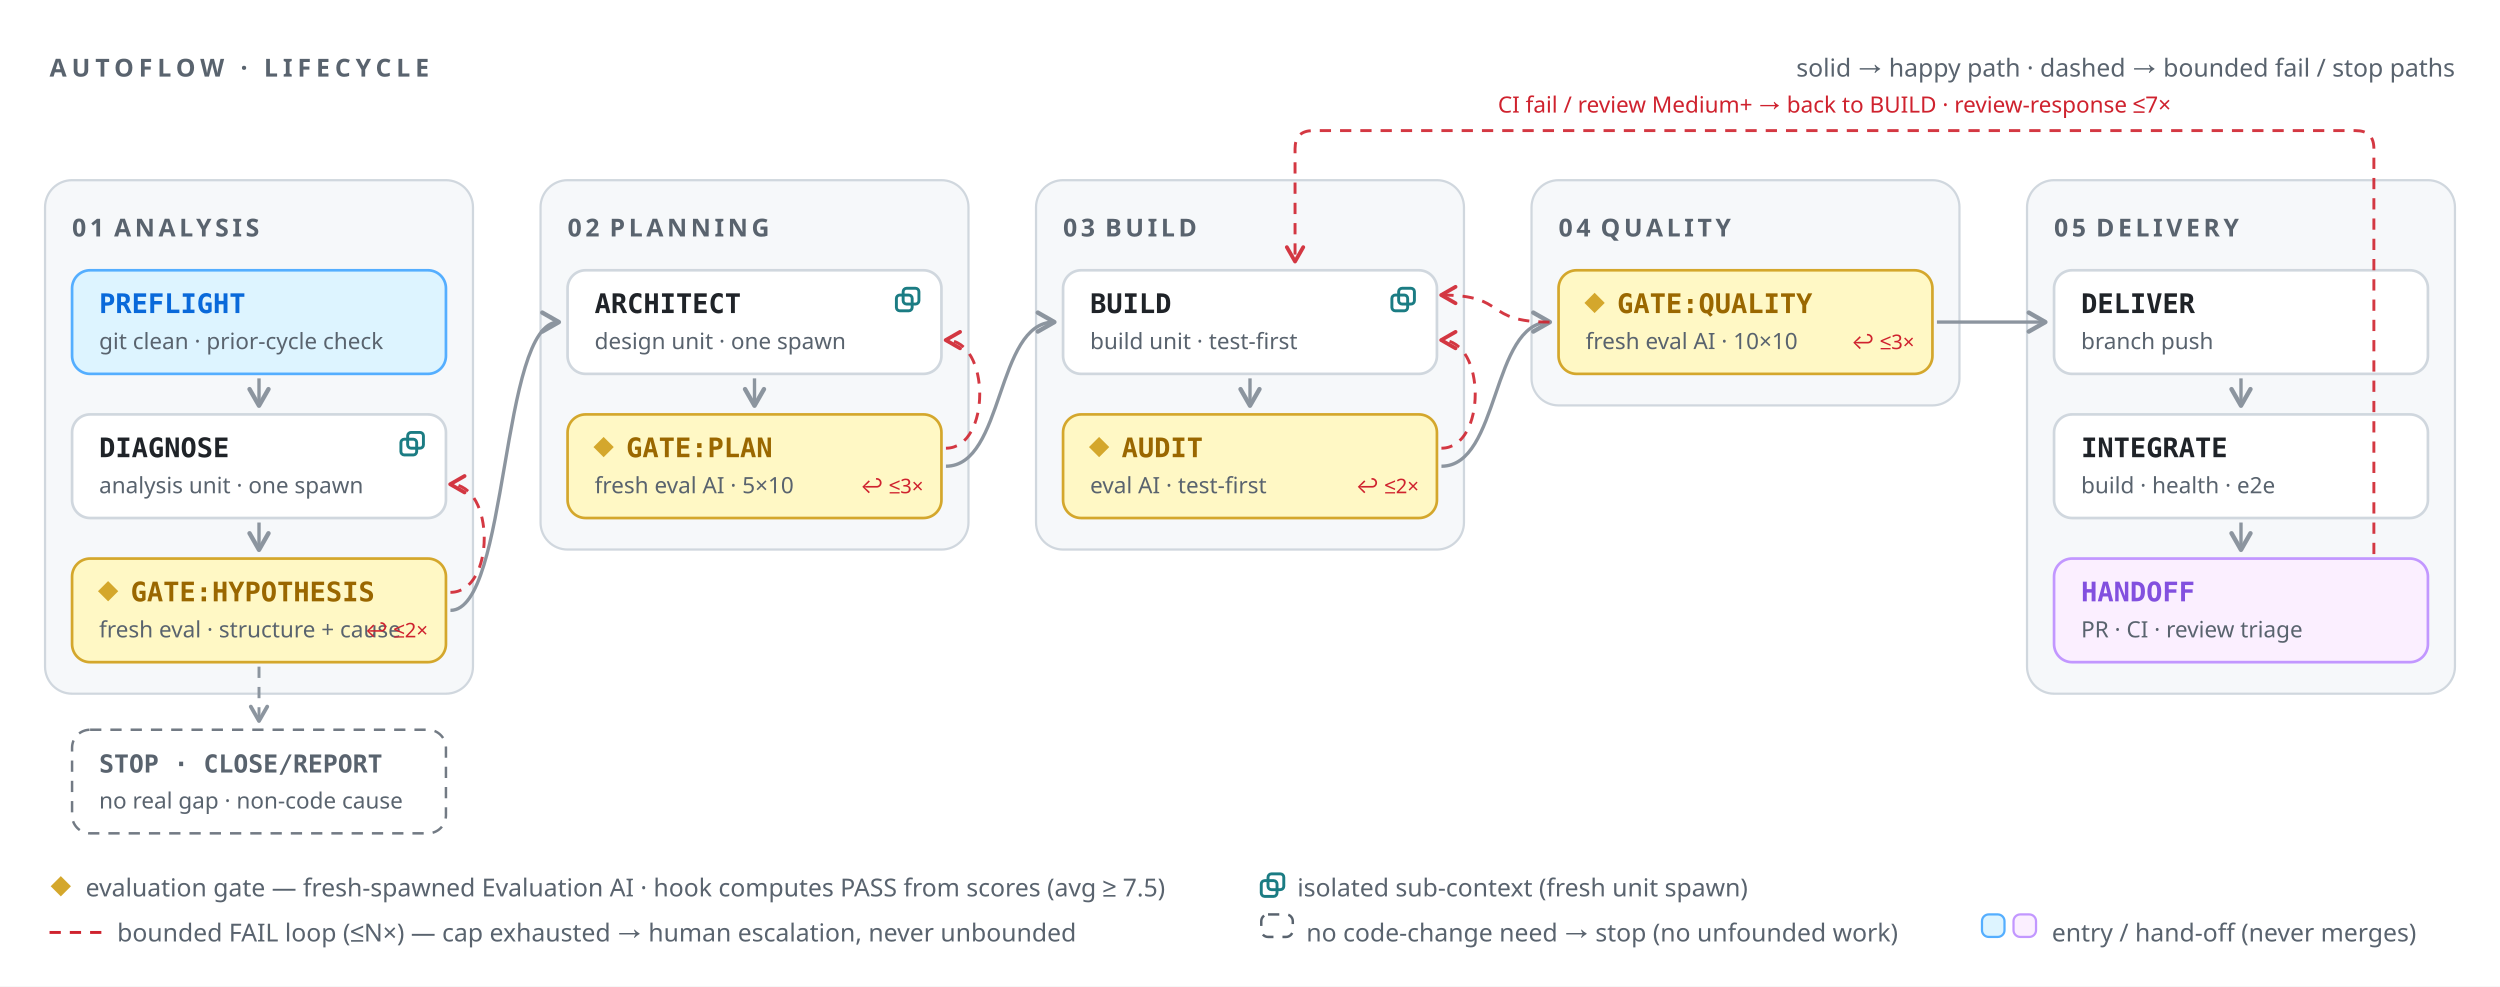
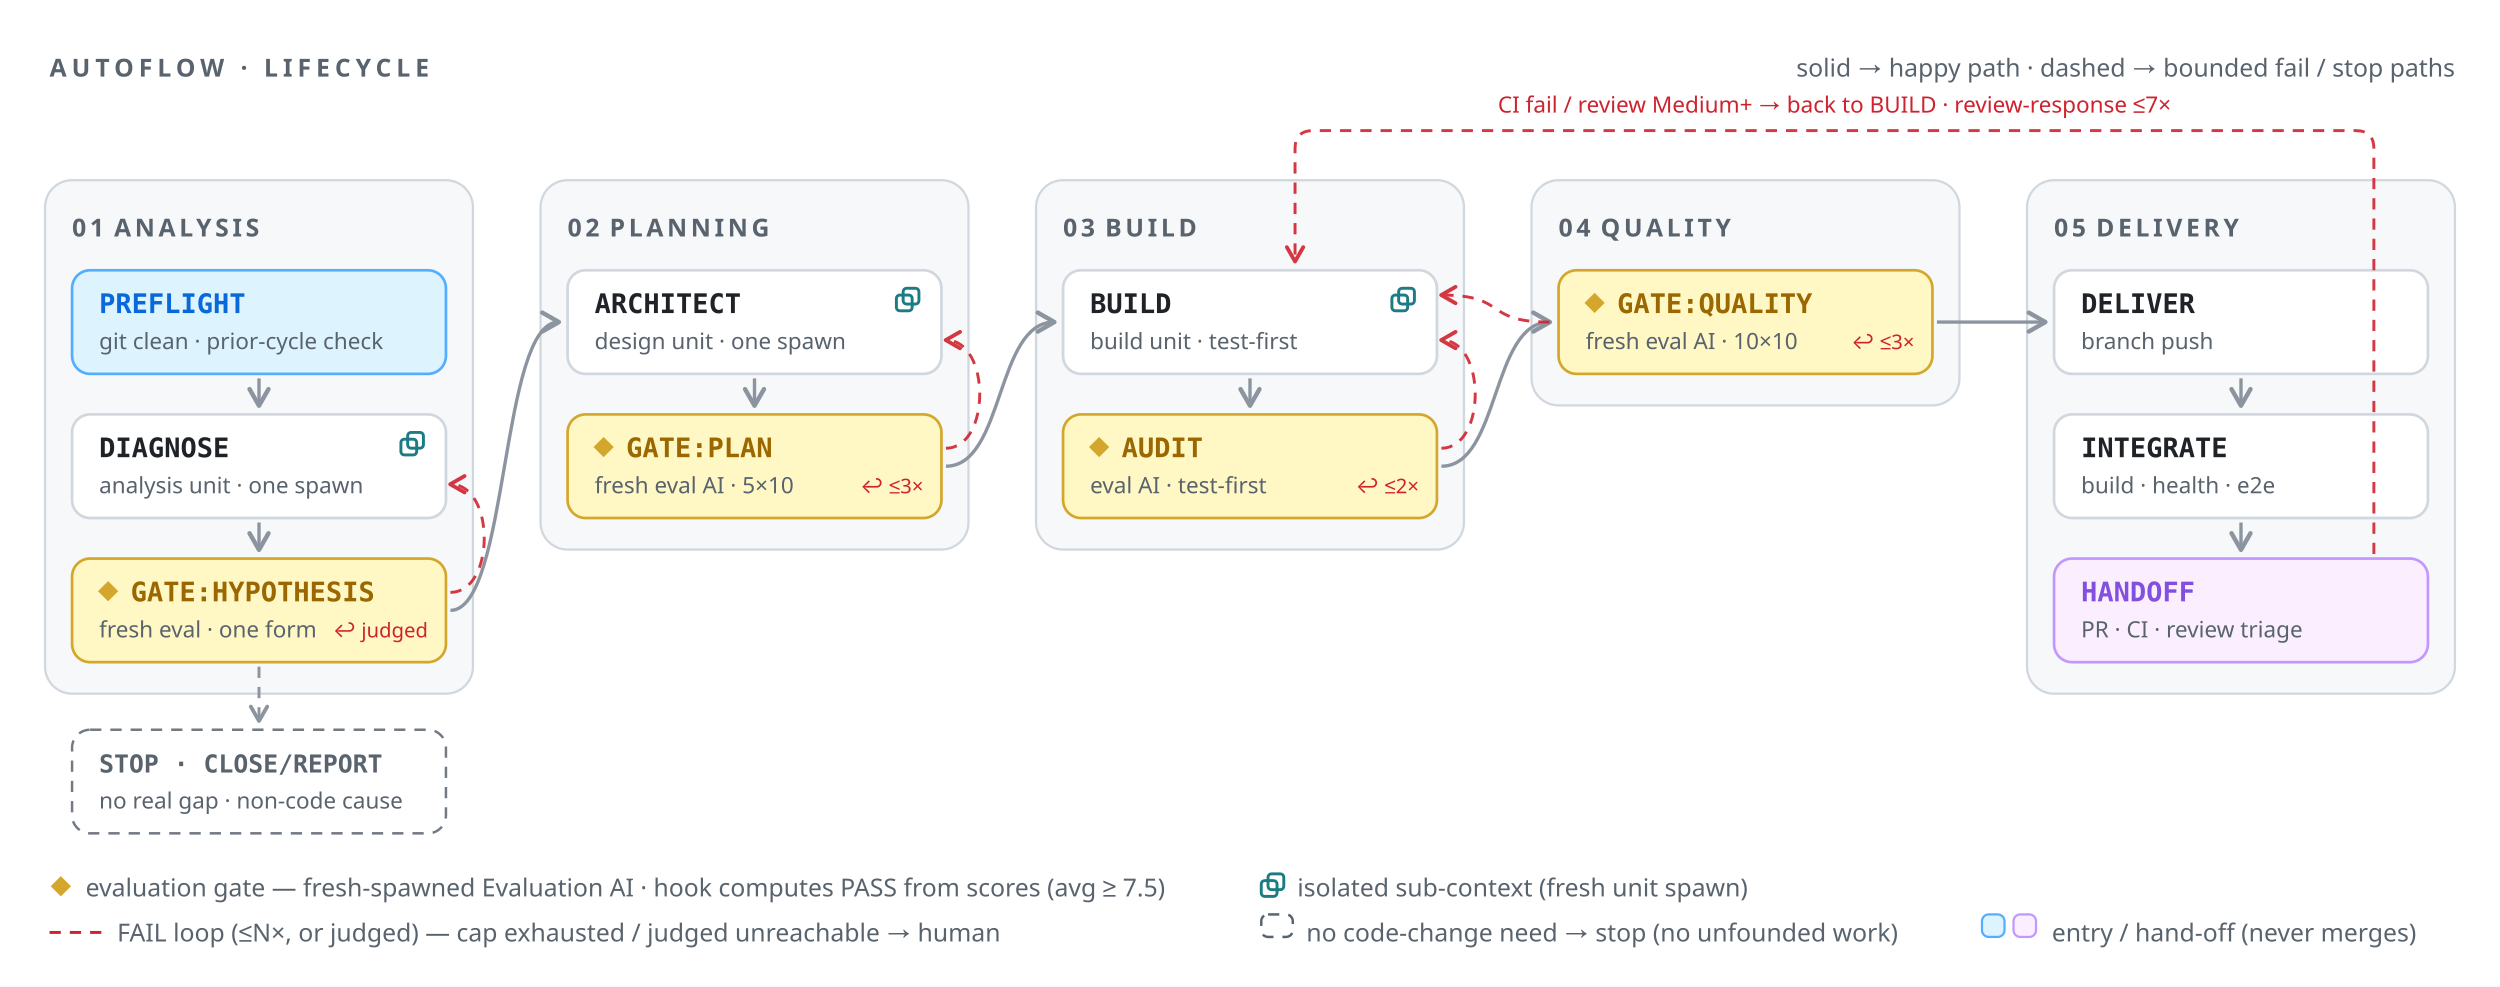
<svg xmlns="http://www.w3.org/2000/svg" width="1110" height="438" viewBox="0 0 1110 438" role="img" aria-label="AutoFlow lifecycle with bounded fail loops and isolated sub-contexts">
  <defs>
    <marker id="arr" viewBox="0 0 8 8" refX="6.5" refY="4" markerWidth="7" markerHeight="7" orient="auto">
      <path d="M1,0.8 L6.6,4 L1,7.2" fill="none" stroke="#8c959f" stroke-width="1.5" stroke-linecap="round" stroke-linejoin="round" />
    </marker>
    <marker id="arrf" viewBox="0 0 8 8" refX="6.5" refY="4" markerWidth="7" markerHeight="7" orient="auto">
      <path d="M1,0.8 L6.6,4 L1,7.2" fill="none" stroke="#cf222e" stroke-width="1.5" stroke-linecap="round" stroke-linejoin="round" />
    </marker>
  </defs>
  <rect width="1110" height="438" fill="#ffffff" />
  <text x="22" y="34" font-family="-apple-system,BlinkMacSystemFont,'Segoe UI','Noto Sans',Helvetica,Arial,sans-serif" font-size="11" font-weight="700" letter-spacing="2.2" fill="#59636e">AUTOFLOW · LIFECYCLE</text>
  <text x="1090" y="34" text-anchor="end" font-family="-apple-system,BlinkMacSystemFont,'Segoe UI','Noto Sans',Helvetica,Arial,sans-serif" font-size="11" fill="#59636e">solid → happy path · dashed → bounded fail / stop paths</text>
  <rect x="20" y="80" width="190" height="228" rx="12" fill="#f6f8fa" stroke="#d0d7de" />
  <text x="32" y="105" font-family="-apple-system,BlinkMacSystemFont,'Segoe UI','Noto Sans',Helvetica,Arial,sans-serif" font-size="11" font-weight="700" letter-spacing="1.6" fill="#59636e">
    <tspan opacity="0.55">01</tspan>  ANALYSIS</text>
  <rect x="32" y="120" width="166" height="46" rx="8" fill="#ddf4ff" stroke="#54aeff" stroke-width="1.2" />
  <text x="44" y="139" font-family="ui-monospace,'SF Mono','Cascadia Mono','Roboto Mono',Menlo,monospace" font-size="12" font-weight="600" fill="#0969da">PREFLIGHT</text>
  <text x="44" y="155" font-family="-apple-system,BlinkMacSystemFont,'Segoe UI','Noto Sans',Helvetica,Arial,sans-serif" font-size="10" fill="#59636e">git clean · prior-cycle check</text>
  <line x1="115.0" y1="168" x2="115.0" y2="180" stroke="#8c959f" stroke-width="1.5" marker-end="url(#arr)" />
  <rect x="32" y="184" width="166" height="46" rx="8" fill="#ffffff" stroke="#d0d7de" stroke-width="1.2" />
  <text x="44" y="203" font-family="ui-monospace,'SF Mono','Cascadia Mono','Roboto Mono',Menlo,monospace" font-size="12" font-weight="600" fill="#1f2328">DIAGNOSE</text>
  <text x="44" y="219" font-family="-apple-system,BlinkMacSystemFont,'Segoe UI','Noto Sans',Helvetica,Arial,sans-serif" font-size="10" fill="#59636e">analysis unit · one spawn</text>
  <g stroke="#1b7c83" fill="none" stroke-width="1.3">
    <rect x="178" y="195" width="7" height="7" rx="1.5" />
    <rect x="181" y="192" width="7" height="7" rx="1.5" />
  </g>
  <line x1="115.0" y1="232" x2="115.0" y2="244" stroke="#8c959f" stroke-width="1.5" marker-end="url(#arr)" />
  <rect x="32" y="248" width="166" height="46" rx="8" fill="#fff8c5" stroke="#d4a72c" stroke-width="1.2" />
  <path d="M48,258 l4.5,4.5 l-4.5,4.5 l-4.5,-4.5 Z" fill="#d4a72c" />
  <text x="58" y="267" font-family="ui-monospace,'SF Mono','Cascadia Mono','Roboto Mono',Menlo,monospace" font-size="12" font-weight="600" fill="#9a6700">GATE:HYPOTHESIS</text>
-   <text x="44" y="283" font-family="-apple-system,BlinkMacSystemFont,'Segoe UI','Noto Sans',Helvetica,Arial,sans-serif" font-size="10" fill="#59636e">fresh eval · structure + cause</text>
-   <text x="190" y="283" text-anchor="end" font-family="-apple-system,BlinkMacSystemFont,'Segoe UI','Noto Sans',Helvetica,Arial,sans-serif" font-size="9" fill="#cf222e">↩ ≤2×</text>
+   <text x="44" y="283" font-family="-apple-system,BlinkMacSystemFont,'Segoe UI','Noto Sans',Helvetica,Arial,sans-serif" font-size="10" fill="#59636e">fresh eval · one form</text>
+   <text x="190" y="283" text-anchor="end" font-family="-apple-system,BlinkMacSystemFont,'Segoe UI','Noto Sans',Helvetica,Arial,sans-serif" font-size="9" fill="#cf222e">↩ judged</text>
  <rect x="240" y="80" width="190" height="164" rx="12" fill="#f6f8fa" stroke="#d0d7de" />
  <text x="252" y="105" font-family="-apple-system,BlinkMacSystemFont,'Segoe UI','Noto Sans',Helvetica,Arial,sans-serif" font-size="11" font-weight="700" letter-spacing="1.6" fill="#59636e">
    <tspan opacity="0.55">02</tspan>  PLANNING</text>
  <rect x="252" y="120" width="166" height="46" rx="8" fill="#ffffff" stroke="#d0d7de" stroke-width="1.2" />
  <text x="264" y="139" font-family="ui-monospace,'SF Mono','Cascadia Mono','Roboto Mono',Menlo,monospace" font-size="12" font-weight="600" fill="#1f2328">ARCHITECT</text>
  <text x="264" y="155" font-family="-apple-system,BlinkMacSystemFont,'Segoe UI','Noto Sans',Helvetica,Arial,sans-serif" font-size="10" fill="#59636e">design unit · one spawn</text>
  <g stroke="#1b7c83" fill="none" stroke-width="1.3">
    <rect x="398" y="131" width="7" height="7" rx="1.5" />
    <rect x="401" y="128" width="7" height="7" rx="1.5" />
  </g>
  <line x1="335.0" y1="168" x2="335.0" y2="180" stroke="#8c959f" stroke-width="1.5" marker-end="url(#arr)" />
  <rect x="252" y="184" width="166" height="46" rx="8" fill="#fff8c5" stroke="#d4a72c" stroke-width="1.2" />
  <path d="M268,194 l4.5,4.5 l-4.5,4.5 l-4.5,-4.5 Z" fill="#d4a72c" />
  <text x="278" y="203" font-family="ui-monospace,'SF Mono','Cascadia Mono','Roboto Mono',Menlo,monospace" font-size="12" font-weight="600" fill="#9a6700">GATE:PLAN</text>
  <text x="264" y="219" font-family="-apple-system,BlinkMacSystemFont,'Segoe UI','Noto Sans',Helvetica,Arial,sans-serif" font-size="10" fill="#59636e">fresh eval AI · 5×10</text>
  <text x="410" y="219" text-anchor="end" font-family="-apple-system,BlinkMacSystemFont,'Segoe UI','Noto Sans',Helvetica,Arial,sans-serif" font-size="9" fill="#cf222e">↩ ≤3×</text>
  <rect x="460" y="80" width="190" height="164" rx="12" fill="#f6f8fa" stroke="#d0d7de" />
  <text x="472" y="105" font-family="-apple-system,BlinkMacSystemFont,'Segoe UI','Noto Sans',Helvetica,Arial,sans-serif" font-size="11" font-weight="700" letter-spacing="1.6" fill="#59636e">
    <tspan opacity="0.55">03</tspan>  BUILD</text>
  <rect x="472" y="120" width="166" height="46" rx="8" fill="#ffffff" stroke="#d0d7de" stroke-width="1.2" />
  <text x="484" y="139" font-family="ui-monospace,'SF Mono','Cascadia Mono','Roboto Mono',Menlo,monospace" font-size="12" font-weight="600" fill="#1f2328">BUILD</text>
  <text x="484" y="155" font-family="-apple-system,BlinkMacSystemFont,'Segoe UI','Noto Sans',Helvetica,Arial,sans-serif" font-size="10" fill="#59636e">build unit · test-first</text>
  <g stroke="#1b7c83" fill="none" stroke-width="1.3">
    <rect x="618" y="131" width="7" height="7" rx="1.5" />
    <rect x="621" y="128" width="7" height="7" rx="1.5" />
  </g>
  <line x1="555.0" y1="168" x2="555.0" y2="180" stroke="#8c959f" stroke-width="1.5" marker-end="url(#arr)" />
  <rect x="472" y="184" width="166" height="46" rx="8" fill="#fff8c5" stroke="#d4a72c" stroke-width="1.2" />
  <path d="M488,194 l4.5,4.5 l-4.5,4.5 l-4.5,-4.5 Z" fill="#d4a72c" />
  <text x="498" y="203" font-family="ui-monospace,'SF Mono','Cascadia Mono','Roboto Mono',Menlo,monospace" font-size="12" font-weight="600" fill="#9a6700">AUDIT</text>
  <text x="484" y="219" font-family="-apple-system,BlinkMacSystemFont,'Segoe UI','Noto Sans',Helvetica,Arial,sans-serif" font-size="10" fill="#59636e">eval AI · test-first</text>
  <text x="630" y="219" text-anchor="end" font-family="-apple-system,BlinkMacSystemFont,'Segoe UI','Noto Sans',Helvetica,Arial,sans-serif" font-size="9" fill="#cf222e">↩ ≤2×</text>
  <rect x="680" y="80" width="190" height="100" rx="12" fill="#f6f8fa" stroke="#d0d7de" />
  <text x="692" y="105" font-family="-apple-system,BlinkMacSystemFont,'Segoe UI','Noto Sans',Helvetica,Arial,sans-serif" font-size="11" font-weight="700" letter-spacing="1.6" fill="#59636e">
    <tspan opacity="0.55">04</tspan>  QUALITY</text>
  <rect x="692" y="120" width="166" height="46" rx="8" fill="#fff8c5" stroke="#d4a72c" stroke-width="1.2" />
  <path d="M708,130 l4.5,4.5 l-4.5,4.5 l-4.5,-4.5 Z" fill="#d4a72c" />
  <text x="718" y="139" font-family="ui-monospace,'SF Mono','Cascadia Mono','Roboto Mono',Menlo,monospace" font-size="12" font-weight="600" fill="#9a6700">GATE:QUALITY</text>
  <text x="704" y="155" font-family="-apple-system,BlinkMacSystemFont,'Segoe UI','Noto Sans',Helvetica,Arial,sans-serif" font-size="10" fill="#59636e">fresh eval AI · 10×10</text>
  <text x="850" y="155" text-anchor="end" font-family="-apple-system,BlinkMacSystemFont,'Segoe UI','Noto Sans',Helvetica,Arial,sans-serif" font-size="9" fill="#cf222e">↩ ≤3×</text>
  <rect x="900" y="80" width="190" height="228" rx="12" fill="#f6f8fa" stroke="#d0d7de" />
  <text x="912" y="105" font-family="-apple-system,BlinkMacSystemFont,'Segoe UI','Noto Sans',Helvetica,Arial,sans-serif" font-size="11" font-weight="700" letter-spacing="1.6" fill="#59636e">
    <tspan opacity="0.55">05</tspan>  DELIVERY</text>
  <rect x="912" y="120" width="166" height="46" rx="8" fill="#ffffff" stroke="#d0d7de" stroke-width="1.2" />
  <text x="924" y="139" font-family="ui-monospace,'SF Mono','Cascadia Mono','Roboto Mono',Menlo,monospace" font-size="12" font-weight="600" fill="#1f2328">DELIVER</text>
  <text x="924" y="155" font-family="-apple-system,BlinkMacSystemFont,'Segoe UI','Noto Sans',Helvetica,Arial,sans-serif" font-size="10" fill="#59636e">branch push</text>
  <line x1="995.0" y1="168" x2="995.0" y2="180" stroke="#8c959f" stroke-width="1.5" marker-end="url(#arr)" />
  <rect x="912" y="184" width="166" height="46" rx="8" fill="#ffffff" stroke="#d0d7de" stroke-width="1.2" />
  <text x="924" y="203" font-family="ui-monospace,'SF Mono','Cascadia Mono','Roboto Mono',Menlo,monospace" font-size="12" font-weight="600" fill="#1f2328">INTEGRATE</text>
  <text x="924" y="219" font-family="-apple-system,BlinkMacSystemFont,'Segoe UI','Noto Sans',Helvetica,Arial,sans-serif" font-size="10" fill="#59636e">build · health · e2e</text>
  <line x1="995.0" y1="232" x2="995.0" y2="244" stroke="#8c959f" stroke-width="1.5" marker-end="url(#arr)" />
  <rect x="912" y="248" width="166" height="46" rx="8" fill="#fbefff" stroke="#c297ff" stroke-width="1.2" />
  <text x="924" y="267" font-family="ui-monospace,'SF Mono','Cascadia Mono','Roboto Mono',Menlo,monospace" font-size="12" font-weight="600" fill="#8250df">HANDOFF</text>
  <text x="924" y="283" font-family="-apple-system,BlinkMacSystemFont,'Segoe UI','Noto Sans',Helvetica,Arial,sans-serif" font-size="10" fill="#59636e">PR · CI · review triage</text>
  <path d="M200,271.0 C226,271.0 222,143.0 248,143.0" fill="none" stroke="#8c959f" stroke-width="1.5" marker-end="url(#arr)" />
  <path d="M420,207.0 C446,207.0 442,143.0 468,143.0" fill="none" stroke="#8c959f" stroke-width="1.5" marker-end="url(#arr)" />
  <path d="M640,207.0 C666,207.0 662,143.0 688,143.0" fill="none" stroke="#8c959f" stroke-width="1.5" marker-end="url(#arr)" />
  <path d="M860,143.0 C886,143.0 882,143.0 908,143.0" fill="none" stroke="#8c959f" stroke-width="1.5" marker-end="url(#arr)" />
  <path d="M200,263 C220,263 220,215 200,215" fill="none" stroke="#cf222e" stroke-width="1.3" stroke-dasharray="5 4" opacity="0.9" marker-end="url(#arrf)" />
  <path d="M420,199 C440,199 440,151 420,151" fill="none" stroke="#cf222e" stroke-width="1.3" stroke-dasharray="5 4" opacity="0.9" marker-end="url(#arrf)" />
  <path d="M640,199 C660,199 660,151 640,151" fill="none" stroke="#cf222e" stroke-width="1.3" stroke-dasharray="5 4" opacity="0.9" marker-end="url(#arrf)" />
  <path d="M688,143.0 C658,143.0 670,131 640,131" fill="none" stroke="#cf222e" stroke-width="1.3" stroke-dasharray="5 4" opacity="0.9" marker-end="url(#arrf)" />
  <path d="M1054,246 L1054,66 Q1054,58 1046,58 L583,58 Q575,58 575,66 L575,116" fill="none" stroke="#cf222e" stroke-width="1.3" stroke-dasharray="5 4" opacity="0.9" marker-end="url(#arrf)" />
  <text x="814.5" y="50" text-anchor="middle" font-family="-apple-system,BlinkMacSystemFont,'Segoe UI','Noto Sans',Helvetica,Arial,sans-serif" font-size="10" fill="#cf222e">CI fail / review Medium+ → back to BUILD · review-response ≤7×</text>
  <line x1="115.0" y1="296" x2="115.0" y2="320" stroke="#8c959f" stroke-width="1.3" stroke-dasharray="5 4" marker-end="url(#arr)" />
  <rect x="32" y="324" width="166" height="46" rx="8" fill="none" stroke="#59636e" stroke-width="1.1" stroke-dasharray="5 4" opacity="0.85" />
  <text x="44" y="343" font-family="ui-monospace,'SF Mono','Cascadia Mono','Roboto Mono',Menlo,monospace" font-size="11" font-weight="600" fill="#59636e">STOP · CLOSE/REPORT</text>
  <text x="44" y="359" font-family="-apple-system,BlinkMacSystemFont,'Segoe UI','Noto Sans',Helvetica,Arial,sans-serif" font-size="10" fill="#59636e">no real gap · non-code cause</text>
  <path d="M27,389 l4.5,4.5 l-4.5,4.5 l-4.5,-4.5 Z" fill="#d4a72c" />
  <text x="38" y="398" font-family="-apple-system,BlinkMacSystemFont,'Segoe UI','Noto Sans',Helvetica,Arial,sans-serif" font-size="11" fill="#59636e">evaluation gate — fresh-spawned Evaluation AI · hook computes PASS from scores (avg ≥ 7.5)</text>
  <g stroke="#1b7c83" fill="none" stroke-width="1.3">
    <rect x="560" y="391" width="7" height="7" rx="1.5" />
    <rect x="563" y="388" width="7" height="7" rx="1.5" />
  </g>
  <text x="576" y="398" font-family="-apple-system,BlinkMacSystemFont,'Segoe UI','Noto Sans',Helvetica,Arial,sans-serif" font-size="11" fill="#59636e">isolated sub-context (fresh unit spawn)</text>
  <line x1="22" y1="414" x2="46" y2="414" stroke="#cf222e" stroke-width="1.3" stroke-dasharray="5 4" />
-   <text x="52" y="418" font-family="-apple-system,BlinkMacSystemFont,'Segoe UI','Noto Sans',Helvetica,Arial,sans-serif" font-size="11" fill="#59636e">bounded FAIL loop (≤N×) — cap exhausted → human escalation, never unbounded</text>
+   <text x="52" y="418" font-family="-apple-system,BlinkMacSystemFont,'Segoe UI','Noto Sans',Helvetica,Arial,sans-serif" font-size="11" fill="#59636e">FAIL loop (≤N×, or judged) — cap exhausted / judged unreachable → human</text>
  <rect x="560" y="406" width="14" height="10" rx="3" fill="none" stroke="#59636e" stroke-width="1.1" stroke-dasharray="5 4" />
  <text x="580" y="418" font-family="-apple-system,BlinkMacSystemFont,'Segoe UI','Noto Sans',Helvetica,Arial,sans-serif" font-size="11" fill="#59636e">no code-change need → stop (no unfounded work)</text>
  <rect x="880" y="406" width="10" height="10" rx="3" fill="#ddf4ff" stroke="#54aeff" />
  <rect x="894" y="406" width="10" height="10" rx="3" fill="#fbefff" stroke="#c297ff" />
  <text x="911" y="418" font-family="-apple-system,BlinkMacSystemFont,'Segoe UI','Noto Sans',Helvetica,Arial,sans-serif" font-size="11" fill="#59636e">entry / hand-off (never merges)</text>
</svg>
